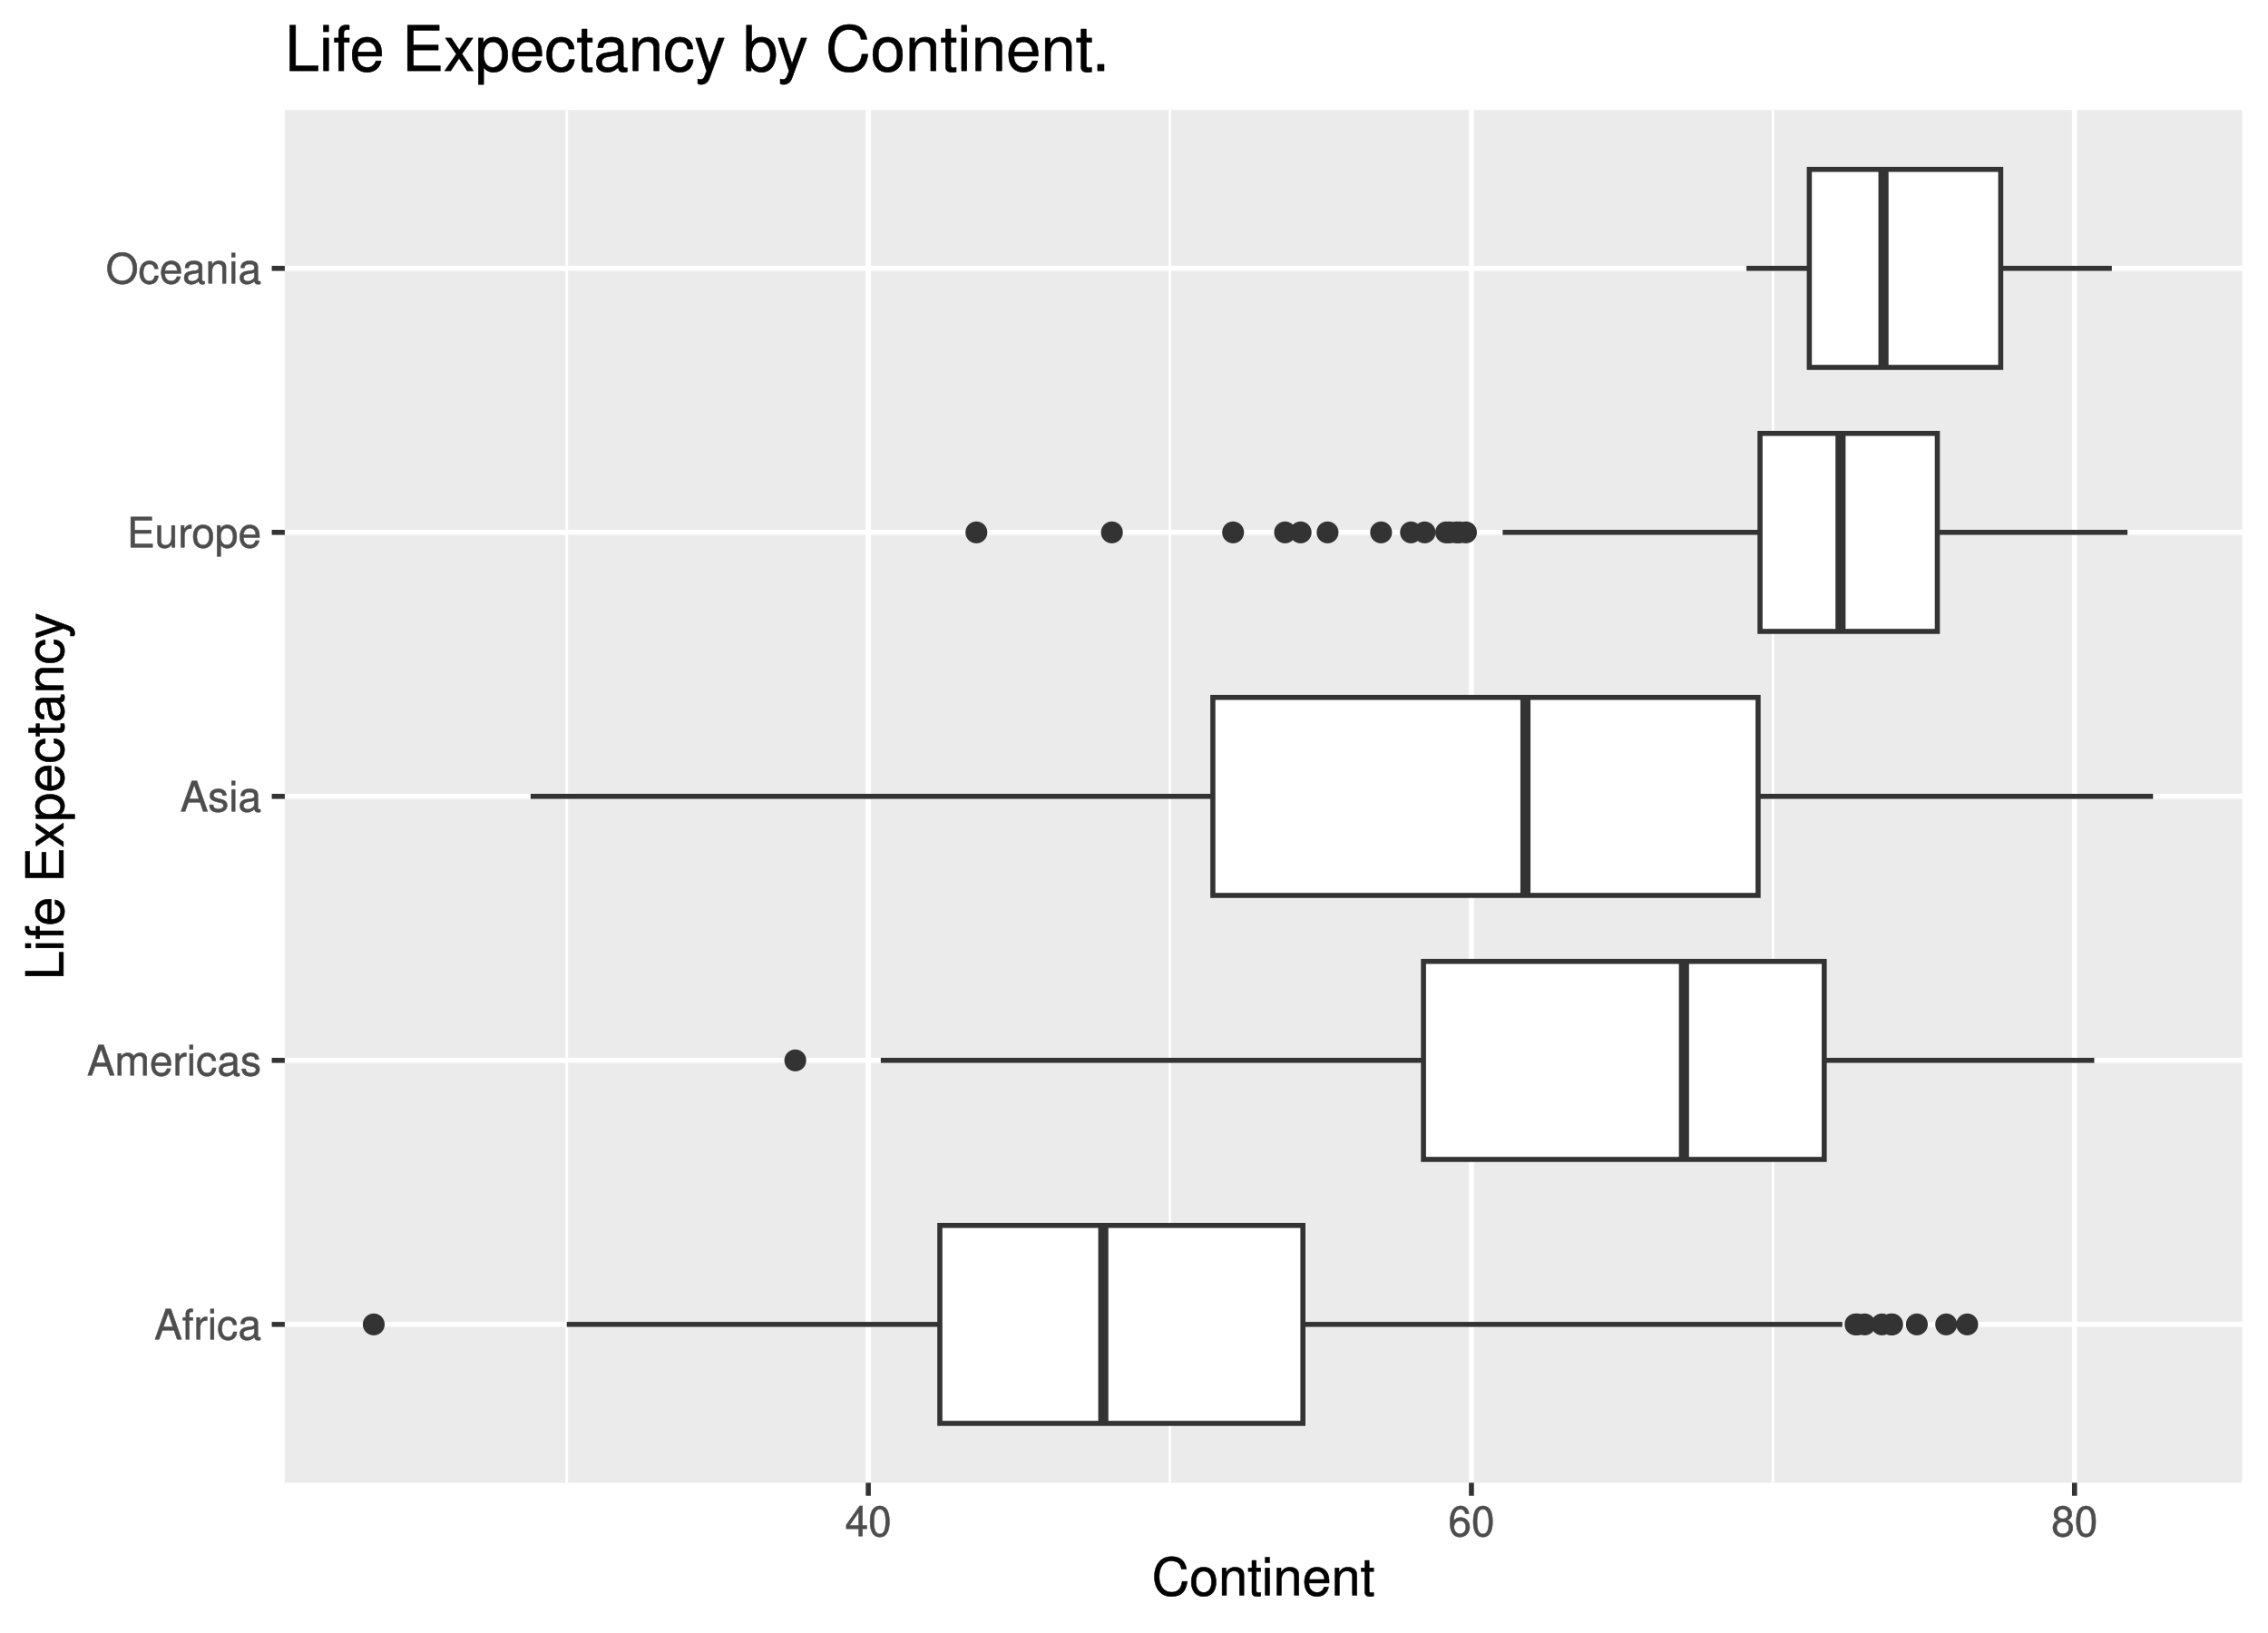
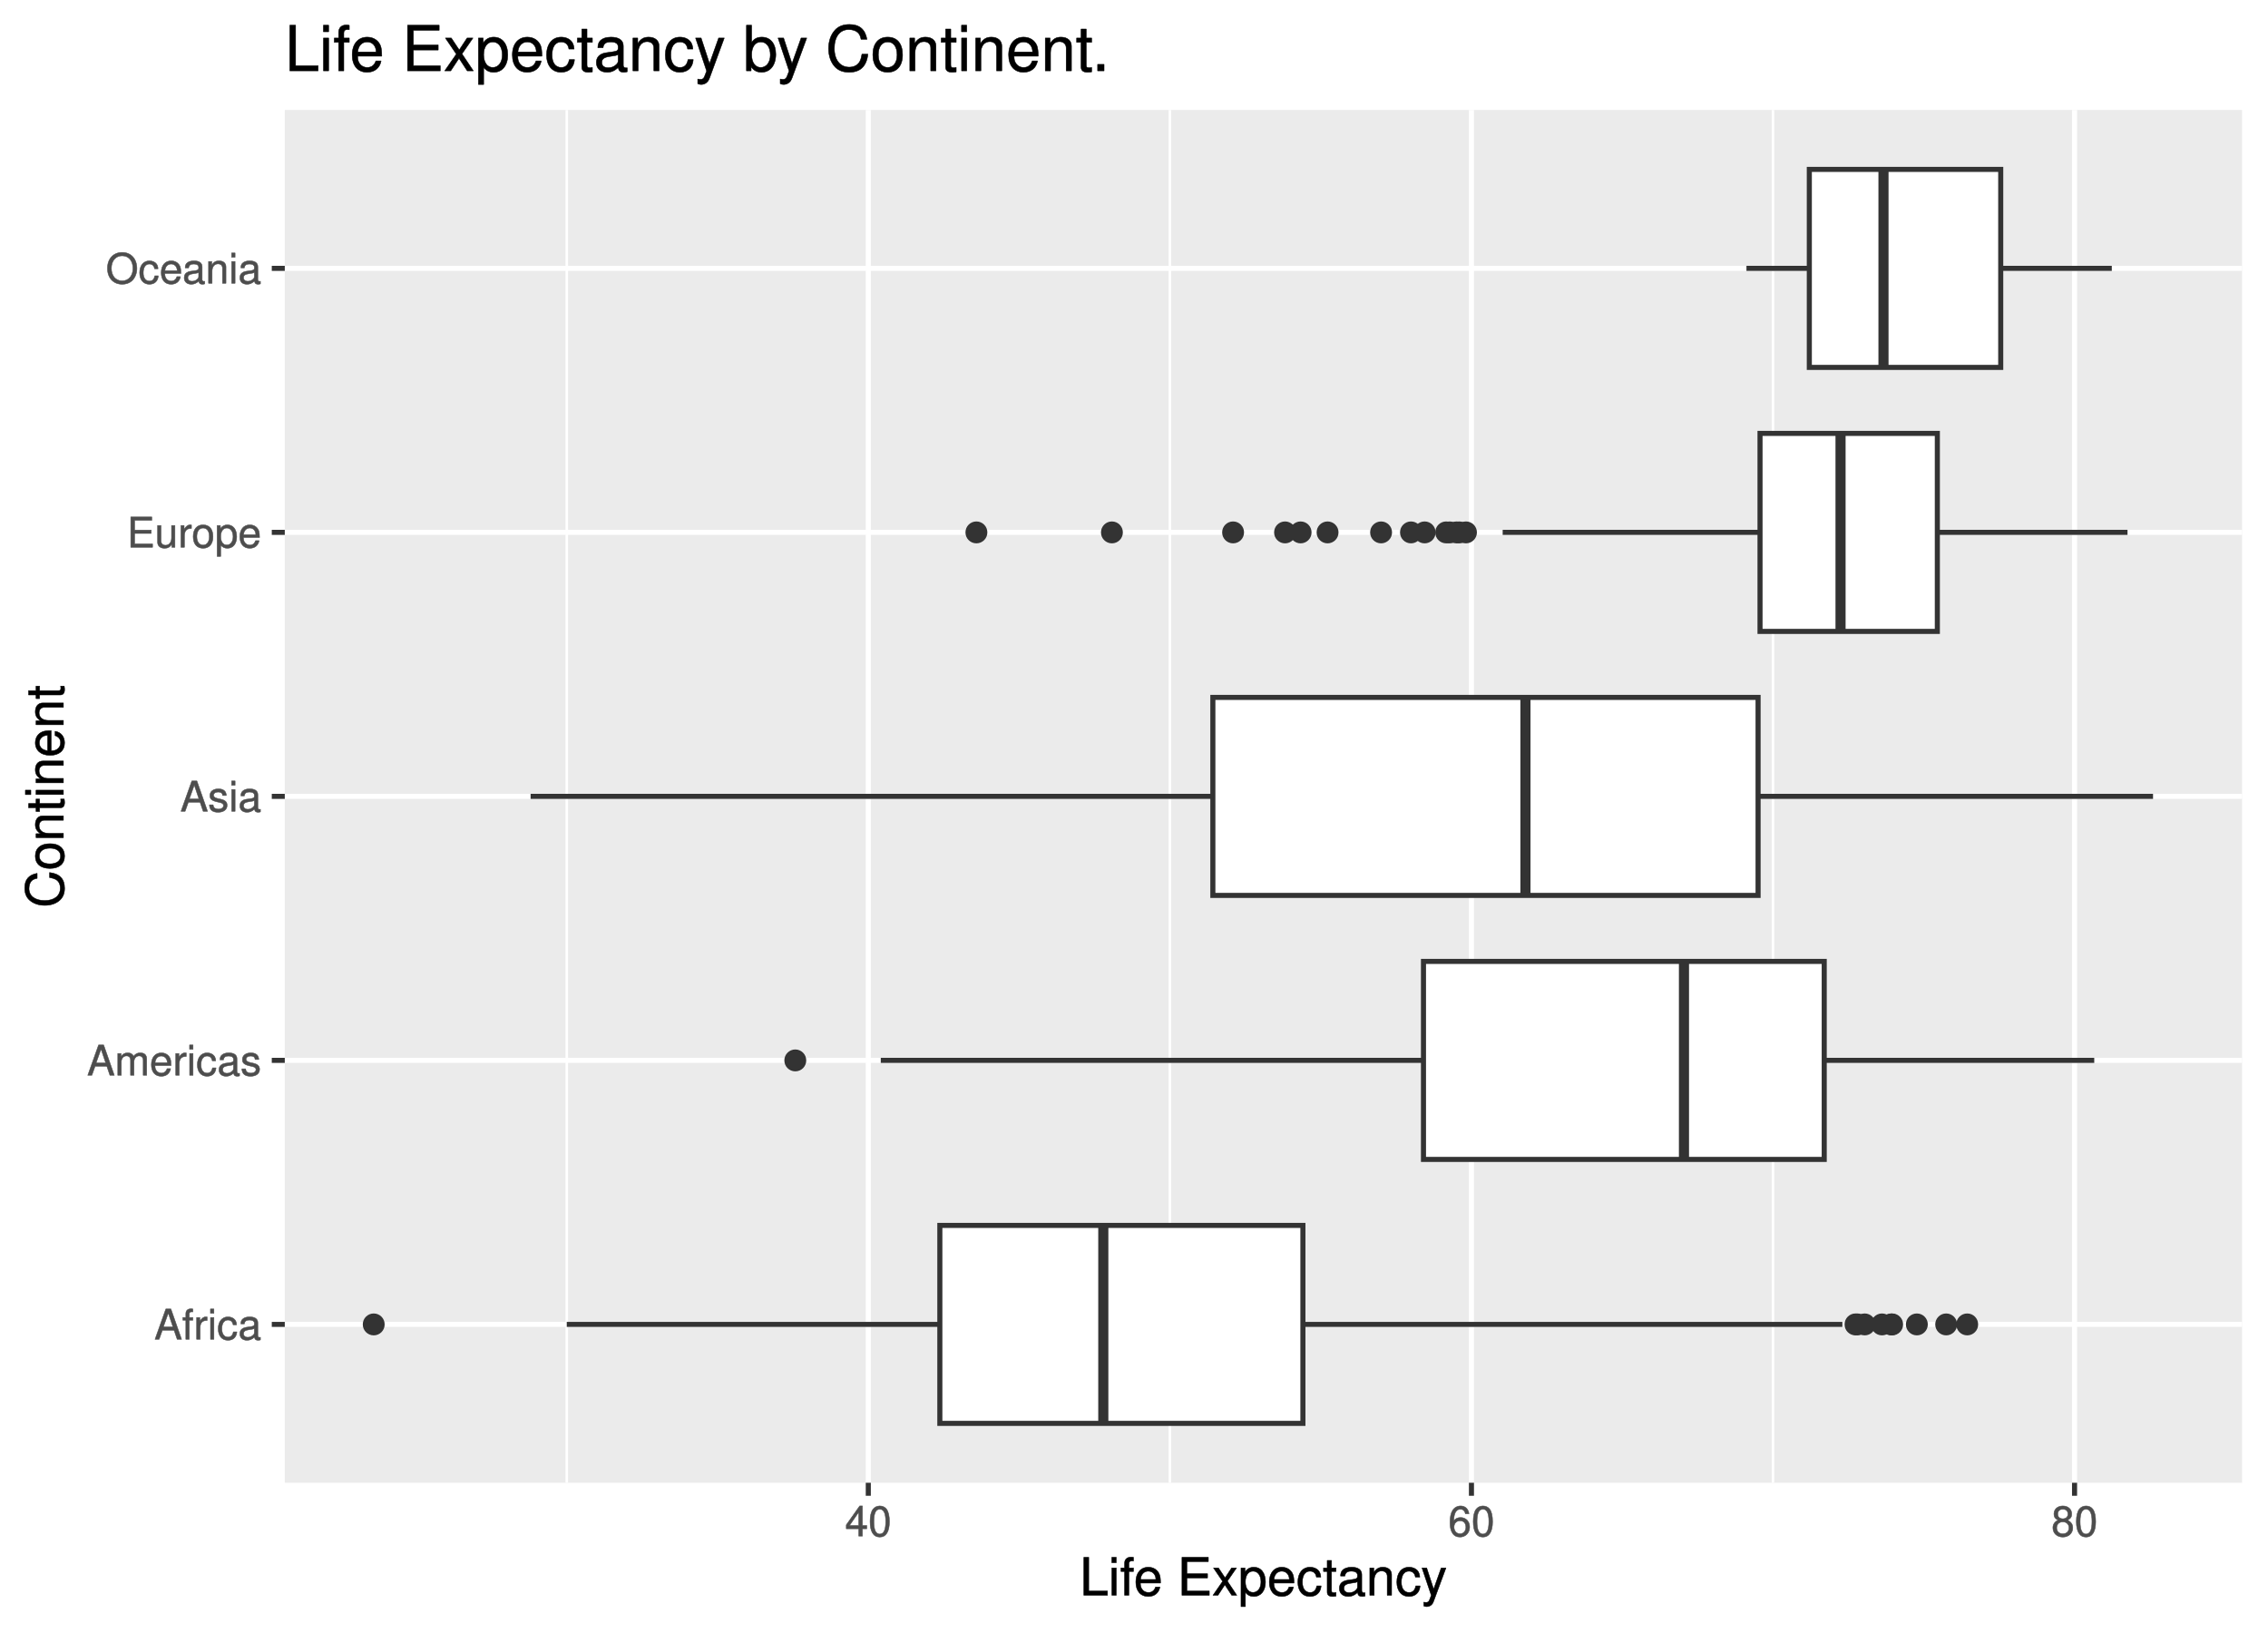
<svg xmlns="http://www.w3.org/2000/svg" width="478px" height="344px" viewBox="0 0 478 344" version="1.1">
  <g transform="translate(0, 344) scale(1, -1)">
    <g id="gridSVG" fill="rgb(255,255,255)" stroke="rgb(0,0,0)" stroke-dasharray="none" stroke-width="0.75" font-size="12" font-family="Helvetica, Arial, FreeSans, Liberation Sans, Nimbus Sans L, sans-serif" opacity="1" stroke-linecap="round" stroke-linejoin="round" stroke-miterlimit="10" stroke-opacity="1" fill-opacity="1" font-weight="normal" font-style="normal">
      <defs>
        <symbol id="gridSVG.pch19" viewBox="-5 -5 10 10" overflow="visible">
          <circle cx="0" cy="0" r="3.75" />
        </symbol>
      </defs>
      <g id="layout.1">
        <g id="layout.2">
          <defs>
            <clipPath id="layout::background.1-9-12-1.1.clipPath">
              <rect x="0" y="0" width="478" height="344" fill="none" stroke="none" />
            </clipPath>
          </defs>
          <g id="layout::background.1-9-12-1.1" clip-path="url(#layout::background.1-9-12-1.1.clipPath)">
            <g id="background.1-9-12-1.1">
              <g id="plot.background..rect.213.1">
                <rect id="plot.background..rect.213.1.1" x="0" y="0" width="478" height="344" transform="" stroke-width="1.07" stroke="rgb(255,255,255)" fill="rgb(255,255,255)" stroke-dasharray="none" stroke-opacity="1" fill-opacity="1" />
              </g>
            </g>
          </g>
          <defs>
            <clipPath id="layout::panel.7-5-7-5.1.clipPath">
              <rect x="60.02" y="31.5" width="412.51" height="289.33" fill="none" stroke="none" />
            </clipPath>
          </defs>
          <g id="layout::panel.7-5-7-5.1" clip-path="url(#layout::panel.7-5-7-5.1.clipPath)">
            <g id="panel.7-5-7-5.1">
              <g id="panel-1.gTree.190.1">
                <g id="grill.gTree.188.1">
                  <g id="panel.background..rect.181.1">
                    <rect id="panel.background..rect.181.1.1" x="60.02" y="31.5" width="412.51" height="289.33" transform="" stroke-width="1.07" stroke="none" fill="rgb(235,235,235)" stroke-dasharray="none" stroke-opacity="0" fill-opacity="1" />
                  </g>
                  <g id="panel.grid.minor.x..polyline.183.1">
                    <polyline id="panel.grid.minor.x..polyline.183.1.1" points="119.45,31.5 119.45,320.82" stroke="rgb(255,255,255)" fill="none" stroke-width="0.53" stroke-dasharray="none" stroke-linecap="butt" stroke-opacity="1" fill-opacity="1" />
                    <polyline id="panel.grid.minor.x..polyline.183.1.2" points="246.56,31.5 246.56,320.82" stroke="rgb(255,255,255)" fill="none" stroke-width="0.53" stroke-dasharray="none" stroke-linecap="butt" stroke-opacity="1" fill-opacity="1" />
                    <polyline id="panel.grid.minor.x..polyline.183.1.3" points="373.67,31.5 373.67,320.82" stroke="rgb(255,255,255)" fill="none" stroke-width="0.53" stroke-dasharray="none" stroke-linecap="butt" stroke-opacity="1" fill-opacity="1" />
                  </g>
                  <g id="panel.grid.major.y..polyline.185.1">
                    <polyline id="panel.grid.major.y..polyline.185.1.1" points="60.02,64.88 472.52,64.88" stroke="rgb(255,255,255)" fill="none" stroke-width="1.07" stroke-dasharray="none" stroke-linecap="butt" stroke-opacity="1" fill-opacity="1" />
                    <polyline id="panel.grid.major.y..polyline.185.1.2" points="60.02,120.52 472.52,120.52" stroke="rgb(255,255,255)" fill="none" stroke-width="1.07" stroke-dasharray="none" stroke-linecap="butt" stroke-opacity="1" fill-opacity="1" />
                    <polyline id="panel.grid.major.y..polyline.185.1.3" points="60.02,176.16 472.52,176.16" stroke="rgb(255,255,255)" fill="none" stroke-width="1.07" stroke-dasharray="none" stroke-linecap="butt" stroke-opacity="1" fill-opacity="1" />
                    <polyline id="panel.grid.major.y..polyline.185.1.4" points="60.02,231.8 472.52,231.8" stroke="rgb(255,255,255)" fill="none" stroke-width="1.07" stroke-dasharray="none" stroke-linecap="butt" stroke-opacity="1" fill-opacity="1" />
                    <polyline id="panel.grid.major.y..polyline.185.1.5" points="60.02,287.44 472.52,287.44" stroke="rgb(255,255,255)" fill="none" stroke-width="1.07" stroke-dasharray="none" stroke-linecap="butt" stroke-opacity="1" fill-opacity="1" />
                  </g>
                  <g id="panel.grid.major.x..polyline.187.1">
                    <polyline id="panel.grid.major.x..polyline.187.1.2" points="183,31.5 183,320.82" stroke="rgb(255,255,255)" fill="none" stroke-width="1.07" stroke-dasharray="none" stroke-linecap="butt" stroke-opacity="1" fill-opacity="1" />
                    <polyline id="panel.grid.major.x..polyline.187.1.3" points="310.12,31.5 310.12,320.82" stroke="rgb(255,255,255)" fill="none" stroke-width="1.07" stroke-dasharray="none" stroke-linecap="butt" stroke-opacity="1" fill-opacity="1" />
                    <polyline id="panel.grid.major.x..polyline.187.1.4" points="437.23,31.5 437.23,320.82" stroke="rgb(255,255,255)" fill="none" stroke-width="1.07" stroke-dasharray="none" stroke-linecap="butt" stroke-opacity="1" fill-opacity="1" />
                  </g>
                </g>
                <g id="geom_boxplot.gTree.177.1">
                  <g id="geom_boxplot.gTree.139.1">
                    <g id="geom_point.points.131.1">
                      <use id="geom_point.points.131.1.1" href="#gridSVG.pch19" x="391.07" y="64.88" width="5.21" height="5.21" transform=" translate(-2.61,-2.61)" stroke="rgb(51,51,51)" fill="rgb(51,51,51)" font-size="5.21" stroke-width="1.36" stroke-opacity="1" fill-opacity="1" />
                      <use id="geom_point.points.131.1.2" href="#gridSVG.pch19" x="398.79" y="64.88" width="5.21" height="5.21" transform=" translate(-2.61,-2.61)" stroke="rgb(51,51,51)" fill="rgb(51,51,51)" font-size="5.21" stroke-width="1.36" stroke-opacity="1" fill-opacity="1" />
                      <use id="geom_point.points.131.1.3" href="#gridSVG.pch19" x="391.47" y="64.88" width="5.21" height="5.21" transform=" translate(-2.61,-2.61)" stroke="rgb(51,51,51)" fill="rgb(51,51,51)" font-size="5.21" stroke-width="1.36" stroke-opacity="1" fill-opacity="1" />
                      <use id="geom_point.points.131.1.4" href="#gridSVG.pch19" x="396.65" y="64.88" width="5.21" height="5.21" transform=" translate(-2.61,-2.61)" stroke="rgb(51,51,51)" fill="rgb(51,51,51)" font-size="5.21" stroke-width="1.36" stroke-opacity="1" fill-opacity="1" />
                      <use id="geom_point.points.131.1.5" href="#gridSVG.pch19" x="404" y="64.88" width="5.21" height="5.21" transform=" translate(-2.61,-2.61)" stroke="rgb(51,51,51)" fill="rgb(51,51,51)" font-size="5.21" stroke-width="1.36" stroke-opacity="1" fill-opacity="1" />
                      <use id="geom_point.points.131.1.6" href="#gridSVG.pch19" x="410.18" y="64.88" width="5.21" height="5.21" transform=" translate(-2.61,-2.61)" stroke="rgb(51,51,51)" fill="rgb(51,51,51)" font-size="5.21" stroke-width="1.36" stroke-opacity="1" fill-opacity="1" />
                      <use id="geom_point.points.131.1.7" href="#gridSVG.pch19" x="414.61" y="64.88" width="5.21" height="5.21" transform=" translate(-2.61,-2.61)" stroke="rgb(51,51,51)" fill="rgb(51,51,51)" font-size="5.21" stroke-width="1.36" stroke-opacity="1" fill-opacity="1" />
                      <use id="geom_point.points.131.1.8" href="#gridSVG.pch19" x="78.77" y="64.88" width="5.21" height="5.21" transform=" translate(-2.61,-2.61)" stroke="rgb(51,51,51)" fill="rgb(51,51,51)" font-size="5.21" stroke-width="1.36" stroke-opacity="1" fill-opacity="1" />
                      <use id="geom_point.points.131.1.9" href="#gridSVG.pch19" x="393" y="64.88" width="5.21" height="5.21" transform=" translate(-2.61,-2.61)" stroke="rgb(51,51,51)" fill="rgb(51,51,51)" font-size="5.21" stroke-width="1.36" stroke-opacity="1" fill-opacity="1" />
                      <use id="geom_point.points.131.1.10" href="#gridSVG.pch19" x="398.6" y="64.88" width="5.21" height="5.21" transform=" translate(-2.61,-2.61)" stroke="rgb(51,51,51)" fill="rgb(51,51,51)" font-size="5.21" stroke-width="1.36" stroke-opacity="1" fill-opacity="1" />
                    </g>
                    <g id="GRID.segments.133.1">
                      <polyline id="GRID.segments.133.1.1" points="274.6,64.88 388.3,64.88" stroke="rgb(51,51,51)" fill="none" stroke-width="1.07" stroke-dasharray="none" stroke-linecap="butt" stroke-linejoin="round" stroke-opacity="1" fill-opacity="1" />
                      <polyline id="GRID.segments.133.1.2" points="198.08,64.88 119.45,64.88" stroke="rgb(51,51,51)" fill="none" stroke-width="1.07" stroke-dasharray="none" stroke-linecap="butt" stroke-linejoin="round" stroke-opacity="1" fill-opacity="1" />
                    </g>
                    <g id="geom_crossbar.gTree.138.1">
                      <g id="geom_polygon.polygon.136.1">
                        <polygon id="geom_polygon.polygon.136.1.1" points="274.6,44.02 198.08,44.02 198.08,85.74 274.6,85.74 274.6,44.02" stroke="rgb(51,51,51)" fill="rgb(255,255,255)" stroke-width="1.07" stroke-dasharray="none" stroke-linecap="butt" stroke-linejoin="miter" stroke-miterlimit="10" stroke-opacity="1" fill-opacity="1" />
                      </g>
                      <g id="GRID.segments.137.1">
                        <polyline id="GRID.segments.137.1.1" points="232.53,44.02 232.53,85.74" stroke="rgb(51,51,51)" fill="none" stroke-width="2.13" stroke-dasharray="none" stroke-linecap="butt" stroke-linejoin="miter" stroke-opacity="1" fill-opacity="1" />
                      </g>
                    </g>
                  </g>
                  <g id="geom_boxplot.gTree.149.1">
                    <g id="geom_point.points.141.1">
                      <use id="geom_point.points.141.1.1" href="#gridSVG.pch19" x="167.62" y="120.52" width="5.21" height="5.21" transform=" translate(-2.61,-2.61)" stroke="rgb(51,51,51)" fill="rgb(51,51,51)" font-size="5.21" stroke-width="1.36" stroke-opacity="1" fill-opacity="1" />
                    </g>
                    <g id="GRID.segments.143.1">
                      <polyline id="GRID.segments.143.1.1" points="384.47,120.52 441.38,120.52" stroke="rgb(51,51,51)" fill="none" stroke-width="1.07" stroke-dasharray="none" stroke-linecap="butt" stroke-linejoin="round" stroke-opacity="1" fill-opacity="1" />
                      <polyline id="GRID.segments.143.1.2" points="300.01,120.52 185.63,120.52" stroke="rgb(51,51,51)" fill="none" stroke-width="1.07" stroke-dasharray="none" stroke-linecap="butt" stroke-linejoin="round" stroke-opacity="1" fill-opacity="1" />
                    </g>
                    <g id="geom_crossbar.gTree.148.1">
                      <g id="geom_polygon.polygon.146.1">
                        <polygon id="geom_polygon.polygon.146.1.1" points="384.47,99.65 300.01,99.65 300.01,141.38 384.47,141.38 384.47,99.65" stroke="rgb(51,51,51)" fill="rgb(255,255,255)" stroke-width="1.07" stroke-dasharray="none" stroke-linecap="butt" stroke-linejoin="miter" stroke-miterlimit="10" stroke-opacity="1" fill-opacity="1" />
                      </g>
                      <g id="GRID.segments.147.1">
                        <polyline id="GRID.segments.147.1.1" points="354.91,99.65 354.91,141.38" stroke="rgb(51,51,51)" fill="none" stroke-width="2.13" stroke-dasharray="none" stroke-linecap="butt" stroke-linejoin="miter" stroke-opacity="1" fill-opacity="1" />
                      </g>
                    </g>
                  </g>
                  <g id="geom_boxplot.gTree.157.1">
                    <g id="GRID.segments.151.1">
                      <polyline id="GRID.segments.151.1.1" points="370.53,176.16 453.77,176.16" stroke="rgb(51,51,51)" fill="none" stroke-width="1.07" stroke-dasharray="none" stroke-linecap="butt" stroke-linejoin="round" stroke-opacity="1" fill-opacity="1" />
                      <polyline id="GRID.segments.151.1.2" points="255.62,176.16 111.83,176.16" stroke="rgb(51,51,51)" fill="none" stroke-width="1.07" stroke-dasharray="none" stroke-linecap="butt" stroke-linejoin="round" stroke-opacity="1" fill-opacity="1" />
                    </g>
                    <g id="geom_crossbar.gTree.156.1">
                      <g id="geom_polygon.polygon.154.1">
                        <polygon id="geom_polygon.polygon.154.1.1" points="370.53,155.29 255.62,155.29 255.62,197.02 370.53,197.02 370.53,155.29" stroke="rgb(51,51,51)" fill="rgb(255,255,255)" stroke-width="1.07" stroke-dasharray="none" stroke-linecap="butt" stroke-linejoin="miter" stroke-miterlimit="10" stroke-opacity="1" fill-opacity="1" />
                      </g>
                      <g id="GRID.segments.155.1">
                        <polyline id="GRID.segments.155.1.1" points="321.5,155.29 321.5,197.02" stroke="rgb(51,51,51)" fill="none" stroke-width="2.13" stroke-dasharray="none" stroke-linecap="butt" stroke-linejoin="miter" stroke-opacity="1" fill-opacity="1" />
                      </g>
                    </g>
                  </g>
                  <g id="geom_boxplot.gTree.167.1">
                    <g id="geom_point.points.159.1">
                      <use id="geom_point.points.159.1.1" href="#gridSVG.pch19" x="279.8" y="231.8" width="5.21" height="5.21" transform=" translate(-2.61,-2.61)" stroke="rgb(51,51,51)" fill="rgb(51,51,51)" font-size="5.21" stroke-width="1.36" stroke-opacity="1" fill-opacity="1" />
                      <use id="geom_point.points.159.1.2" href="#gridSVG.pch19" x="305.54" y="231.8" width="5.21" height="5.21" transform=" translate(-2.61,-2.61)" stroke="rgb(51,51,51)" fill="rgb(51,51,51)" font-size="5.21" stroke-width="1.36" stroke-opacity="1" fill-opacity="1" />
                      <use id="geom_point.points.159.1.3" href="#gridSVG.pch19" x="270.84" y="231.8" width="5.21" height="5.21" transform=" translate(-2.61,-2.61)" stroke="rgb(51,51,51)" fill="rgb(51,51,51)" font-size="5.21" stroke-width="1.36" stroke-opacity="1" fill-opacity="1" />
                      <use id="geom_point.points.159.1.4" href="#gridSVG.pch19" x="300.26" y="231.8" width="5.21" height="5.21" transform=" translate(-2.61,-2.61)" stroke="rgb(51,51,51)" fill="rgb(51,51,51)" font-size="5.21" stroke-width="1.36" stroke-opacity="1" fill-opacity="1" />
                      <use id="geom_point.points.159.1.5" href="#gridSVG.pch19" x="307.57" y="231.8" width="5.21" height="5.21" transform=" translate(-2.61,-2.61)" stroke="rgb(51,51,51)" fill="rgb(51,51,51)" font-size="5.21" stroke-width="1.36" stroke-opacity="1" fill-opacity="1" />
                      <use id="geom_point.points.159.1.6" href="#gridSVG.pch19" x="304.8" y="231.8" width="5.21" height="5.21" transform=" translate(-2.61,-2.61)" stroke="rgb(51,51,51)" fill="rgb(51,51,51)" font-size="5.21" stroke-width="1.36" stroke-opacity="1" fill-opacity="1" />
                      <use id="geom_point.points.159.1.7" href="#gridSVG.pch19" x="308.97" y="231.8" width="5.21" height="5.21" transform=" translate(-2.61,-2.61)" stroke="rgb(51,51,51)" fill="rgb(51,51,51)" font-size="5.21" stroke-width="1.36" stroke-opacity="1" fill-opacity="1" />
                      <use id="geom_point.points.159.1.8" href="#gridSVG.pch19" x="297.38" y="231.8" width="5.21" height="5.21" transform=" translate(-2.61,-2.61)" stroke="rgb(51,51,51)" fill="rgb(51,51,51)" font-size="5.21" stroke-width="1.36" stroke-opacity="1" fill-opacity="1" />
                      <use id="geom_point.points.159.1.9" href="#gridSVG.pch19" x="205.79" y="231.8" width="5.21" height="5.21" transform=" translate(-2.61,-2.61)" stroke="rgb(51,51,51)" fill="rgb(51,51,51)" font-size="5.21" stroke-width="1.36" stroke-opacity="1" fill-opacity="1" />
                      <use id="geom_point.points.159.1.10" href="#gridSVG.pch19" x="234.35" y="231.8" width="5.21" height="5.21" transform=" translate(-2.61,-2.61)" stroke="rgb(51,51,51)" fill="rgb(51,51,51)" font-size="5.21" stroke-width="1.36" stroke-opacity="1" fill-opacity="1" />
                      <use id="geom_point.points.159.1.11" href="#gridSVG.pch19" x="259.89" y="231.8" width="5.21" height="5.21" transform=" translate(-2.61,-2.61)" stroke="rgb(51,51,51)" fill="rgb(51,51,51)" font-size="5.21" stroke-width="1.36" stroke-opacity="1" fill-opacity="1" />
                      <use id="geom_point.points.159.1.12" href="#gridSVG.pch19" x="274.12" y="231.8" width="5.21" height="5.21" transform=" translate(-2.61,-2.61)" stroke="rgb(51,51,51)" fill="rgb(51,51,51)" font-size="5.21" stroke-width="1.36" stroke-opacity="1" fill-opacity="1" />
                      <use id="geom_point.points.159.1.13" href="#gridSVG.pch19" x="291.08" y="231.8" width="5.21" height="5.21" transform=" translate(-2.61,-2.61)" stroke="rgb(51,51,51)" fill="rgb(51,51,51)" font-size="5.21" stroke-width="1.36" stroke-opacity="1" fill-opacity="1" />
                      <use id="geom_point.points.159.1.14" href="#gridSVG.pch19" x="306.98" y="231.8" width="5.21" height="5.21" transform=" translate(-2.61,-2.61)" stroke="rgb(51,51,51)" fill="rgb(51,51,51)" font-size="5.21" stroke-width="1.36" stroke-opacity="1" fill-opacity="1" />
                    </g>
                    <g id="GRID.segments.161.1">
                      <polyline id="GRID.segments.161.1.1" points="408.31,231.8 448.39,231.8" stroke="rgb(51,51,51)" fill="none" stroke-width="1.07" stroke-dasharray="none" stroke-linecap="butt" stroke-linejoin="round" stroke-opacity="1" fill-opacity="1" />
                      <polyline id="GRID.segments.161.1.2" points="370.94,231.8 316.7,231.8" stroke="rgb(51,51,51)" fill="none" stroke-width="1.07" stroke-dasharray="none" stroke-linecap="butt" stroke-linejoin="round" stroke-opacity="1" fill-opacity="1" />
                    </g>
                    <g id="geom_crossbar.gTree.166.1">
                      <g id="geom_polygon.polygon.164.1">
                        <polygon id="geom_polygon.polygon.164.1.1" points="408.31,210.93 370.94,210.93 370.94,252.66 408.31,252.66 408.31,210.93" stroke="rgb(51,51,51)" fill="rgb(255,255,255)" stroke-width="1.07" stroke-dasharray="none" stroke-linecap="butt" stroke-linejoin="miter" stroke-miterlimit="10" stroke-opacity="1" fill-opacity="1" />
                      </g>
                      <g id="GRID.segments.165.1">
                        <polyline id="GRID.segments.165.1.1" points="387.91,210.93 387.91,252.66" stroke="rgb(51,51,51)" fill="none" stroke-width="2.13" stroke-dasharray="none" stroke-linecap="butt" stroke-linejoin="miter" stroke-opacity="1" fill-opacity="1" />
                      </g>
                    </g>
                  </g>
                  <g id="geom_boxplot.gTree.175.1">
                    <g id="GRID.segments.169.1">
                      <polyline id="GRID.segments.169.1.1" points="421.67,287.44 445.08,287.44" stroke="rgb(51,51,51)" fill="none" stroke-width="1.07" stroke-dasharray="none" stroke-linecap="butt" stroke-linejoin="round" stroke-opacity="1" fill-opacity="1" />
                      <polyline id="GRID.segments.169.1.2" points="381.33,287.44 368.08,287.44" stroke="rgb(51,51,51)" fill="none" stroke-width="1.07" stroke-dasharray="none" stroke-linecap="butt" stroke-linejoin="round" stroke-opacity="1" fill-opacity="1" />
                    </g>
                    <g id="geom_crossbar.gTree.174.1">
                      <g id="geom_polygon.polygon.172.1">
                        <polygon id="geom_polygon.polygon.172.1.1" points="421.67,266.57 381.33,266.57 381.33,308.3 421.67,308.3 421.67,266.57" stroke="rgb(51,51,51)" fill="rgb(255,255,255)" stroke-width="1.07" stroke-dasharray="none" stroke-linecap="butt" stroke-linejoin="miter" stroke-miterlimit="10" stroke-opacity="1" fill-opacity="1" />
                      </g>
                      <g id="GRID.segments.173.1">
                        <polyline id="GRID.segments.173.1.1" points="396.96,266.57 396.96,308.3" stroke="rgb(51,51,51)" fill="none" stroke-width="2.13" stroke-dasharray="none" stroke-linecap="butt" stroke-linejoin="miter" stroke-opacity="1" fill-opacity="1" />
                      </g>
                    </g>
                  </g>
                </g>
              </g>
            </g>
          </g>
          <g id="layout::spacer.8-6-8-6.1">
            <g id="spacer.8-6-8-6.1" />
          </g>
          <g id="layout::spacer.8-4-8-4.1">
            <g id="spacer.8-4-8-4.1" />
          </g>
          <g id="layout::spacer.6-6-6-6.1">
            <g id="spacer.6-6-6-6.1" />
          </g>
          <g id="layout::spacer.6-4-6-4.1">
            <g id="spacer.6-4-6-4.1" />
          </g>
          <g id="layout::axis-t.6-5-6-5.1">
            <g id="axis-t.6-5-6-5.1" />
          </g>
          <g id="layout::axis-l.7-4-7-4.1">
            <g id="axis-l.7-4-7-4.1">
              <g id="layout::axis-l.7-4-7-4::GRID.VP.21.1">
                <g id="GRID.absoluteGrob.198.1">
                  <g id="layout::axis-l.7-4-7-4::GRID.VP.21::axis.1">
                    <g id="axis.1">
                      <g id="layout::axis-l.7-4-7-4::GRID.VP.21::axis::axis.1-1-1-1.1">
                        <g id="axis.1-1-1-1.1">
                          <g id="layout::axis-l.7-4-7-4::GRID.VP.21::axis::axis.1-1-1-1::GRID.VP.19.1" font-size="8.8" stroke="rgb(77,77,77)" font-family="Helvetica, Arial, FreeSans, Liberation Sans, Nimbus Sans L, sans-serif" stroke-opacity="1" font-weight="normal" font-style="normal">
                            <g id="layout::axis-l.7-4-7-4::GRID.VP.21::axis::axis.1-1-1-1::GRID.VP.19::GRID.VP.20.1">
                              <g id="GRID.titleGrob.196.1">
                                <g id="GRID.text.195.1">
                                  <g id="GRID.text.195.1.1" transform="translate(55.08, 64.88)" stroke-width="0.1">
                                    <g id="GRID.text.195.1.1.scale" transform="scale(1, -1)">
                                      <text x="0" y="0" id="GRID.text.195.1.1.text" text-anchor="end" font-size="8.8" stroke="rgb(77,77,77)" font-family="Helvetica, Arial, FreeSans, Liberation Sans, Nimbus Sans L, sans-serif" fill="rgb(77,77,77)" stroke-opacity="1" fill-opacity="1" font-weight="normal" font-style="normal">
                                        <tspan id="GRID.text.195.1.1.tspan.1" dy="3.15" x="0">Africa</tspan>
                                      </text>
                                    </g>
                                  </g>
                                  <g id="GRID.text.195.1.2" transform="translate(55.08, 120.52)" stroke-width="0.1">
                                    <g id="GRID.text.195.1.2.scale" transform="scale(1, -1)">
                                      <text x="0" y="0" id="GRID.text.195.1.2.text" text-anchor="end" font-size="8.8" stroke="rgb(77,77,77)" font-family="Helvetica, Arial, FreeSans, Liberation Sans, Nimbus Sans L, sans-serif" fill="rgb(77,77,77)" stroke-opacity="1" fill-opacity="1" font-weight="normal" font-style="normal">
                                        <tspan id="GRID.text.195.1.2.tspan.1" dy="3.15" x="0">
                                          Americas</tspan>
                                      </text>
                                    </g>
                                  </g>
                                  <g id="GRID.text.195.1.3" transform="translate(55.08, 176.16)" stroke-width="0.1">
                                    <g id="GRID.text.195.1.3.scale" transform="scale(1, -1)">
                                      <text x="0" y="0" id="GRID.text.195.1.3.text" text-anchor="end" font-size="8.8" stroke="rgb(77,77,77)" font-family="Helvetica, Arial, FreeSans, Liberation Sans, Nimbus Sans L, sans-serif" fill="rgb(77,77,77)" stroke-opacity="1" fill-opacity="1" font-weight="normal" font-style="normal">
                                        <tspan id="GRID.text.195.1.3.tspan.1" dy="3.15" x="0">Asia</tspan>
                                      </text>
                                    </g>
                                  </g>
                                  <g id="GRID.text.195.1.4" transform="translate(55.08, 231.8)" stroke-width="0.1">
                                    <g id="GRID.text.195.1.4.scale" transform="scale(1, -1)">
                                      <text x="0" y="0" id="GRID.text.195.1.4.text" text-anchor="end" font-size="8.8" stroke="rgb(77,77,77)" font-family="Helvetica, Arial, FreeSans, Liberation Sans, Nimbus Sans L, sans-serif" fill="rgb(77,77,77)" stroke-opacity="1" fill-opacity="1" font-weight="normal" font-style="normal">
                                        <tspan id="GRID.text.195.1.4.tspan.1" dy="3.15" x="0">Europe</tspan>
                                      </text>
                                    </g>
                                  </g>
                                  <g id="GRID.text.195.1.5" transform="translate(55.08, 287.44)" stroke-width="0.1">
                                    <g id="GRID.text.195.1.5.scale" transform="scale(1, -1)">
                                      <text x="0" y="0" id="GRID.text.195.1.5.text" text-anchor="end" font-size="8.8" stroke="rgb(77,77,77)" font-family="Helvetica, Arial, FreeSans, Liberation Sans, Nimbus Sans L, sans-serif" fill="rgb(77,77,77)" stroke-opacity="1" fill-opacity="1" font-weight="normal" font-style="normal">
                                        <tspan id="GRID.text.195.1.5.tspan.1" dy="3.15" x="0">
                                          Oceania</tspan>
                                      </text>
                                    </g>
                                  </g>
                                </g>
                              </g>
                            </g>
                          </g>
                        </g>
                      </g>
                      <g id="layout::axis-l.7-4-7-4::GRID.VP.21::axis::axis.1-2-1-2.1">
                        <g id="axis.1-2-1-2.1">
                          <g id="GRID.polyline.197.1">
                            <polyline id="GRID.polyline.197.1.1" points="57.28,64.88 60.02,64.88" stroke="rgb(51,51,51)" fill="none" stroke-width="1.07" stroke-dasharray="none" stroke-linecap="butt" stroke-opacity="1" fill-opacity="1" />
                            <polyline id="GRID.polyline.197.1.2" points="57.28,120.52 60.02,120.52" stroke="rgb(51,51,51)" fill="none" stroke-width="1.07" stroke-dasharray="none" stroke-linecap="butt" stroke-opacity="1" fill-opacity="1" />
                            <polyline id="GRID.polyline.197.1.3" points="57.28,176.16 60.02,176.16" stroke="rgb(51,51,51)" fill="none" stroke-width="1.07" stroke-dasharray="none" stroke-linecap="butt" stroke-opacity="1" fill-opacity="1" />
                            <polyline id="GRID.polyline.197.1.4" points="57.28,231.8 60.02,231.8" stroke="rgb(51,51,51)" fill="none" stroke-width="1.07" stroke-dasharray="none" stroke-linecap="butt" stroke-opacity="1" fill-opacity="1" />
                            <polyline id="GRID.polyline.197.1.5" points="57.28,287.44 60.02,287.44" stroke="rgb(51,51,51)" fill="none" stroke-width="1.07" stroke-dasharray="none" stroke-linecap="butt" stroke-opacity="1" fill-opacity="1" />
                          </g>
                        </g>
                      </g>
                    </g>
                  </g>
                </g>
              </g>
            </g>
          </g>
          <g id="layout::axis-r.7-6-7-6.1">
            <g id="axis-r.7-6-7-6.1" />
          </g>
          <g id="layout::axis-b.8-5-8-5.1">
            <g id="axis-b.8-5-8-5.1">
              <g id="layout::axis-b.8-5-8-5::GRID.VP.18.1">
                <g id="GRID.absoluteGrob.194.1">
                  <g id="layout::axis-b.8-5-8-5::GRID.VP.18::axis.1">
                    <g id="axis.2">
                      <g id="layout::axis-b.8-5-8-5::GRID.VP.18::axis::axis.1-1-1-1.1">
                        <g id="axis.1-1-1-1.2">
                          <g id="GRID.polyline.193.1">
                            <polyline id="GRID.polyline.193.1.1" points="183,28.76 183,31.5" stroke="rgb(51,51,51)" fill="none" stroke-width="1.07" stroke-dasharray="none" stroke-linecap="butt" stroke-opacity="1" fill-opacity="1" />
                            <polyline id="GRID.polyline.193.1.2" points="310.12,28.76 310.12,31.5" stroke="rgb(51,51,51)" fill="none" stroke-width="1.07" stroke-dasharray="none" stroke-linecap="butt" stroke-opacity="1" fill-opacity="1" />
                            <polyline id="GRID.polyline.193.1.3" points="437.23,28.76 437.23,31.5" stroke="rgb(51,51,51)" fill="none" stroke-width="1.07" stroke-dasharray="none" stroke-linecap="butt" stroke-opacity="1" fill-opacity="1" />
                          </g>
                        </g>
                      </g>
                      <g id="layout::axis-b.8-5-8-5::GRID.VP.18::axis::axis.2-1-2-1.1">
                        <g id="axis.2-1-2-1.1">
                          <g id="layout::axis-b.8-5-8-5::GRID.VP.18::axis::axis.2-1-2-1::GRID.VP.16.1" font-size="8.8" stroke="rgb(77,77,77)" font-family="Helvetica, Arial, FreeSans, Liberation Sans, Nimbus Sans L, sans-serif" stroke-opacity="1" font-weight="normal" font-style="normal">
                            <g id="layout::axis-b.8-5-8-5::GRID.VP.18::axis::axis.2-1-2-1::GRID.VP.16::GRID.VP.17.1">
                              <g id="GRID.titleGrob.192.1">
                                <g id="GRID.text.191.1">
                                  <g id="GRID.text.191.1.1" transform="translate(183, 26.56)" stroke-width="0.1">
                                    <g id="GRID.text.191.1.1.scale" transform="scale(1, -1)">
                                      <text x="0" y="0" id="GRID.text.191.1.1.text" text-anchor="middle" font-size="8.8" stroke="rgb(77,77,77)" font-family="Helvetica, Arial, FreeSans, Liberation Sans, Nimbus Sans L, sans-serif" fill="rgb(77,77,77)" stroke-opacity="1" fill-opacity="1" font-weight="normal" font-style="normal">
                                        <tspan id="GRID.text.191.1.1.tspan.1" dy="6.3" x="0">40</tspan>
                                      </text>
                                    </g>
                                  </g>
                                  <g id="GRID.text.191.1.2" transform="translate(310.12, 26.56)" stroke-width="0.1">
                                    <g id="GRID.text.191.1.2.scale" transform="scale(1, -1)">
                                      <text x="0" y="0" id="GRID.text.191.1.2.text" text-anchor="middle" font-size="8.8" stroke="rgb(77,77,77)" font-family="Helvetica, Arial, FreeSans, Liberation Sans, Nimbus Sans L, sans-serif" fill="rgb(77,77,77)" stroke-opacity="1" fill-opacity="1" font-weight="normal" font-style="normal">
                                        <tspan id="GRID.text.191.1.2.tspan.1" dy="6.3" x="0">60</tspan>
                                      </text>
                                    </g>
                                  </g>
                                  <g id="GRID.text.191.1.3" transform="translate(437.23, 26.56)" stroke-width="0.1">
                                    <g id="GRID.text.191.1.3.scale" transform="scale(1, -1)">
                                      <text x="0" y="0" id="GRID.text.191.1.3.text" text-anchor="middle" font-size="8.8" stroke="rgb(77,77,77)" font-family="Helvetica, Arial, FreeSans, Liberation Sans, Nimbus Sans L, sans-serif" fill="rgb(77,77,77)" stroke-opacity="1" fill-opacity="1" font-weight="normal" font-style="normal">
                                        <tspan id="GRID.text.191.1.3.tspan.1" dy="6.3" x="0">80</tspan>
                                      </text>
                                    </g>
                                  </g>
                                </g>
                              </g>
                            </g>
                          </g>
                        </g>
                      </g>
                    </g>
                  </g>
                </g>
              </g>
            </g>
          </g>
          <g id="layout::xlab-t.5-5-5-5.1">
            <g id="xlab-t.5-5-5-5.1" />
          </g>
          <g id="layout::xlab-b.9-5-9-5.1">
            <g id="xlab-b.9-5-9-5.1">
              <g id="layout::xlab-b.9-5-9-5::GRID.VP.22.1" font-size="11" stroke="rgb(0,0,0)" font-family="Helvetica, Arial, FreeSans, Liberation Sans, Nimbus Sans L, sans-serif" stroke-opacity="1" font-weight="normal" font-style="normal">
                <g id="layout::xlab-b.9-5-9-5::GRID.VP.22::GRID.VP.23.1">
                  <g id="axis.title.x.bottom..titleGrob.201.1">
                    <g id="GRID.text.199.1">
                      <g id="GRID.text.199.1.1" transform="translate(266.27, 15.67)" stroke-width="0.1">
                        <g id="GRID.text.199.1.1.scale" transform="scale(1, -1)">
                          <text x="0" y="0" id="GRID.text.199.1.1.text" text-anchor="middle" font-size="11" stroke="rgb(0,0,0)" font-family="Helvetica, Arial, FreeSans, Liberation Sans, Nimbus Sans L, sans-serif" fill="rgb(0,0,0)" stroke-opacity="1" fill-opacity="1" font-weight="normal" font-style="normal">
-                             <tspan id="GRID.text.199.1.1.tspan.1" dy="7.88" x="0">Continent</tspan>
+                             <tspan id="GRID.text.199.1.1.tspan.1" dy="7.88" x="0">Life Expectancy</tspan>
                          </text>
                        </g>
                      </g>
                    </g>
                  </g>
                </g>
              </g>
            </g>
          </g>
          <g id="layout::ylab-l.7-3-7-3.1">
            <g id="ylab-l.7-3-7-3.1">
              <g id="layout::ylab-l.7-3-7-3::GRID.VP.24.1" font-size="11" stroke="rgb(0,0,0)" font-family="Helvetica, Arial, FreeSans, Liberation Sans, Nimbus Sans L, sans-serif" stroke-opacity="1" font-weight="normal" font-style="normal">
                <g id="layout::ylab-l.7-3-7-3::GRID.VP.24::GRID.VP.25.1">
                  <g id="axis.title.y.left..titleGrob.204.1">
                    <g id="GRID.text.202.1">
                      <g id="GRID.text.202.1.1" transform="translate(5.48, 176.16)" stroke-width="0.1">
                        <g id="GRID.text.202.1.1.scale" transform="scale(1, -1)">
                          <text x="0" y="0" id="GRID.text.202.1.1.text" transform="rotate(-90)" text-anchor="middle" font-size="11" stroke="rgb(0,0,0)" font-family="Helvetica, Arial, FreeSans, Liberation Sans, Nimbus Sans L, sans-serif" fill="rgb(0,0,0)" stroke-opacity="1" fill-opacity="1" font-weight="normal" font-style="normal">
-                             <tspan id="GRID.text.202.1.1.tspan.1" dy="7.88" x="0">Life Expectancy</tspan>
+                             <tspan id="GRID.text.202.1.1.tspan.1" dy="7.88" x="0">Continent</tspan>
                          </text>
                        </g>
                      </g>
                    </g>
                  </g>
                </g>
              </g>
            </g>
          </g>
          <g id="layout::ylab-r.7-7-7-7.1">
            <g id="ylab-r.7-7-7-7.1" />
          </g>
          <g id="layout::subtitle.4-5-4-5.1">
            <g id="subtitle.4-5-4-5.1" />
          </g>
          <g id="layout::title.3-5-3-5.1">
            <g id="title.3-5-3-5.1">
              <g id="layout::title.3-5-3-5::GRID.VP.26.1" font-size="13.2" stroke="rgb(0,0,0)" font-family="Helvetica, Arial, FreeSans, Liberation Sans, Nimbus Sans L, sans-serif" stroke-opacity="1" font-weight="normal" font-style="normal">
                <g id="layout::title.3-5-3-5::GRID.VP.26::GRID.VP.27.1">
                  <g id="plot.title..titleGrob.208.1">
                    <g id="GRID.text.205.1">
                      <g id="GRID.text.205.1.1" transform="translate(60.02, 338.52)" stroke-width="0.1">
                        <g id="GRID.text.205.1.1.scale" transform="scale(1, -1)">
                          <text x="0" y="0" id="GRID.text.205.1.1.text" text-anchor="start" font-size="13.2" stroke="rgb(0,0,0)" font-family="Helvetica, Arial, FreeSans, Liberation Sans, Nimbus Sans L, sans-serif" fill="rgb(0,0,0)" stroke-opacity="1" fill-opacity="1" font-weight="normal" font-style="normal">
                            <tspan id="GRID.text.205.1.1.tspan.1" dy="9.45" x="0">Life Expectancy by
                              Continent.</tspan>
                          </text>
                        </g>
                      </g>
                    </g>
                  </g>
                </g>
              </g>
            </g>
          </g>
          <g id="layout::caption.10-5-10-5.1">
            <g id="caption.10-5-10-5.1" />
          </g>
          <g id="layout::tag.2-2-2-2.1">
            <g id="tag.2-2-2-2.1" />
          </g>
        </g>
      </g>
    </g>
  </g>
</svg>
